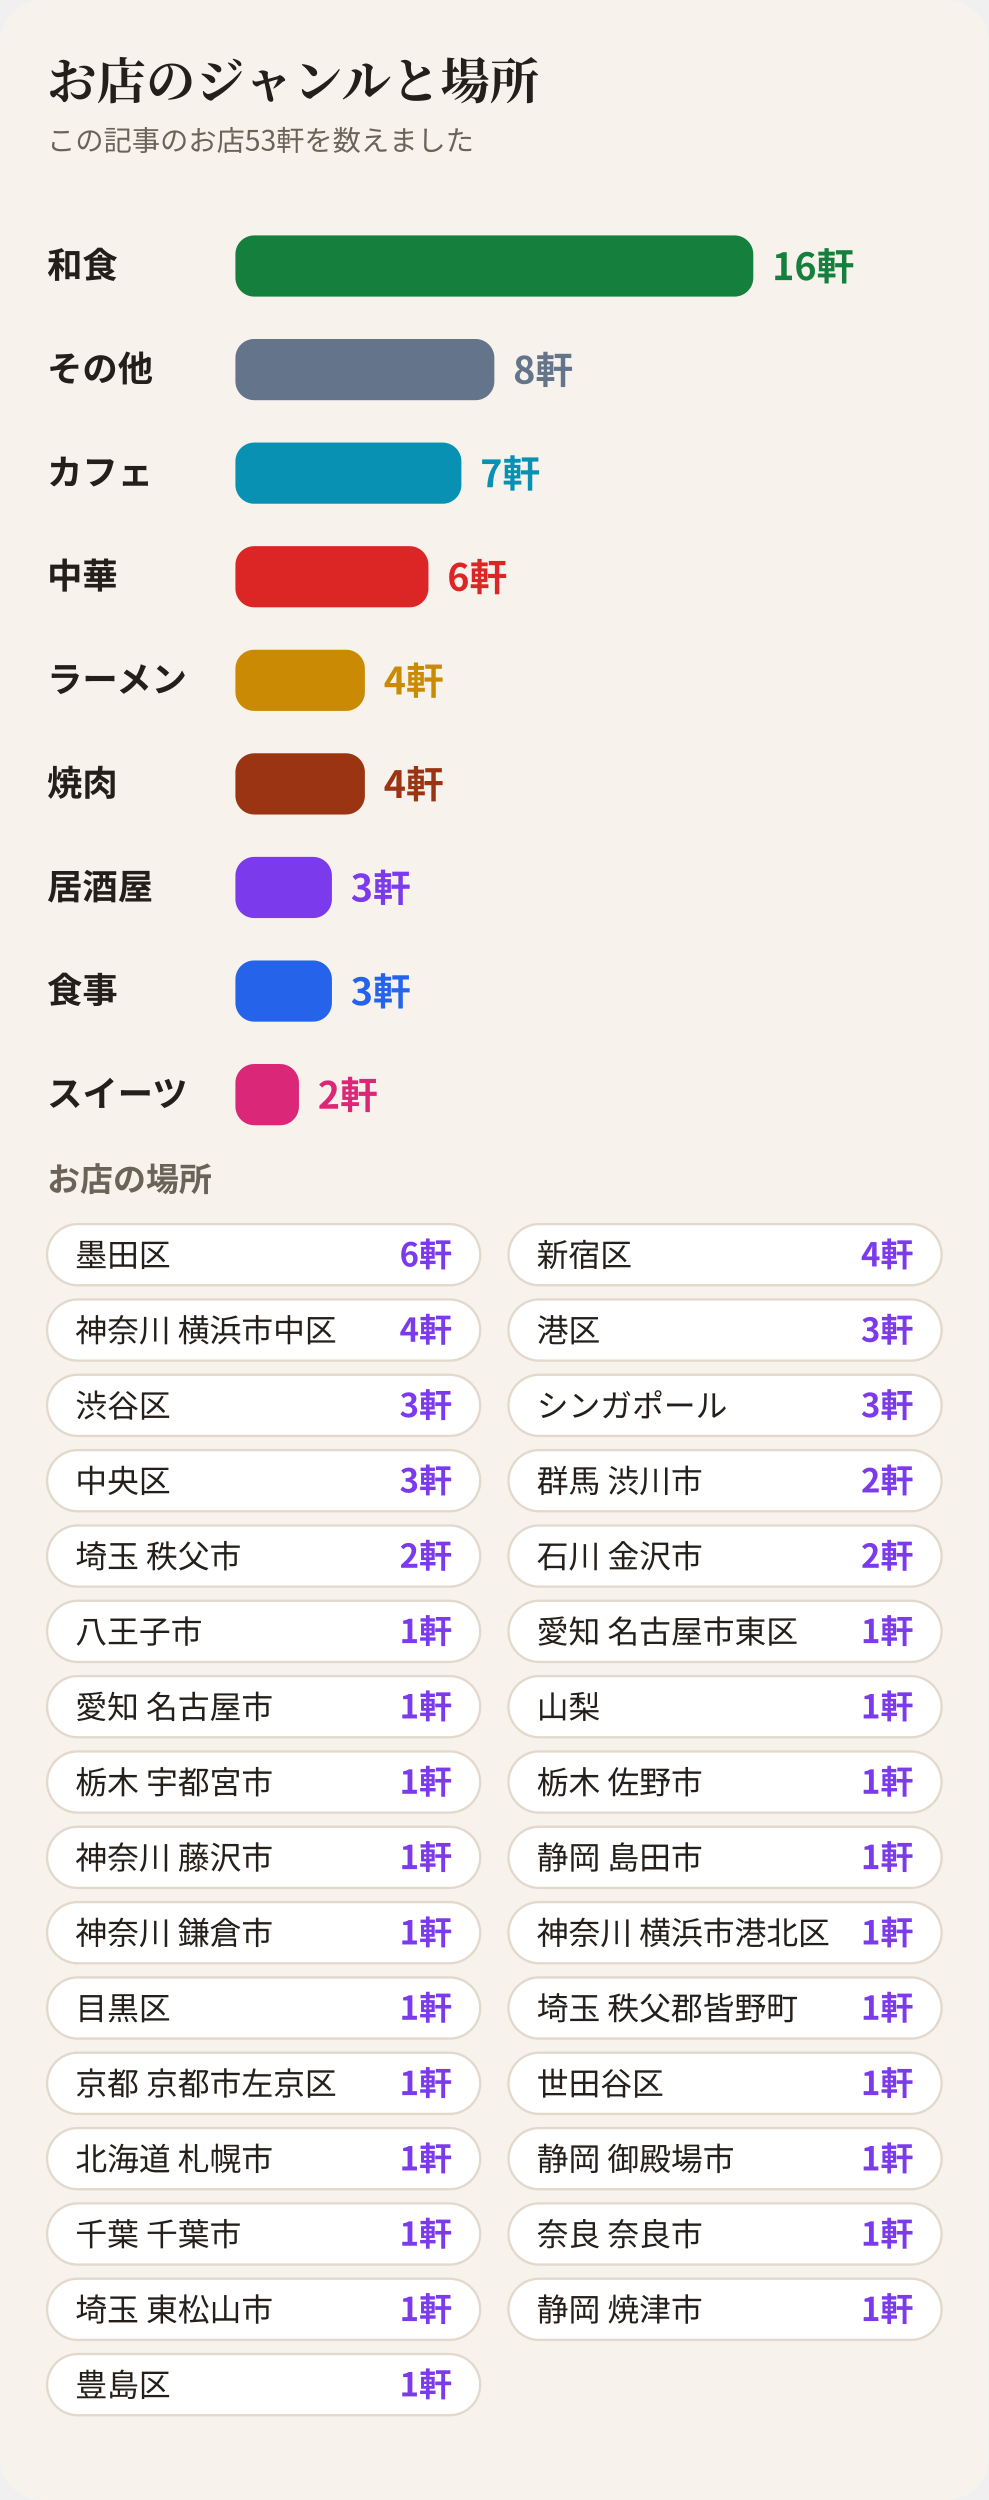
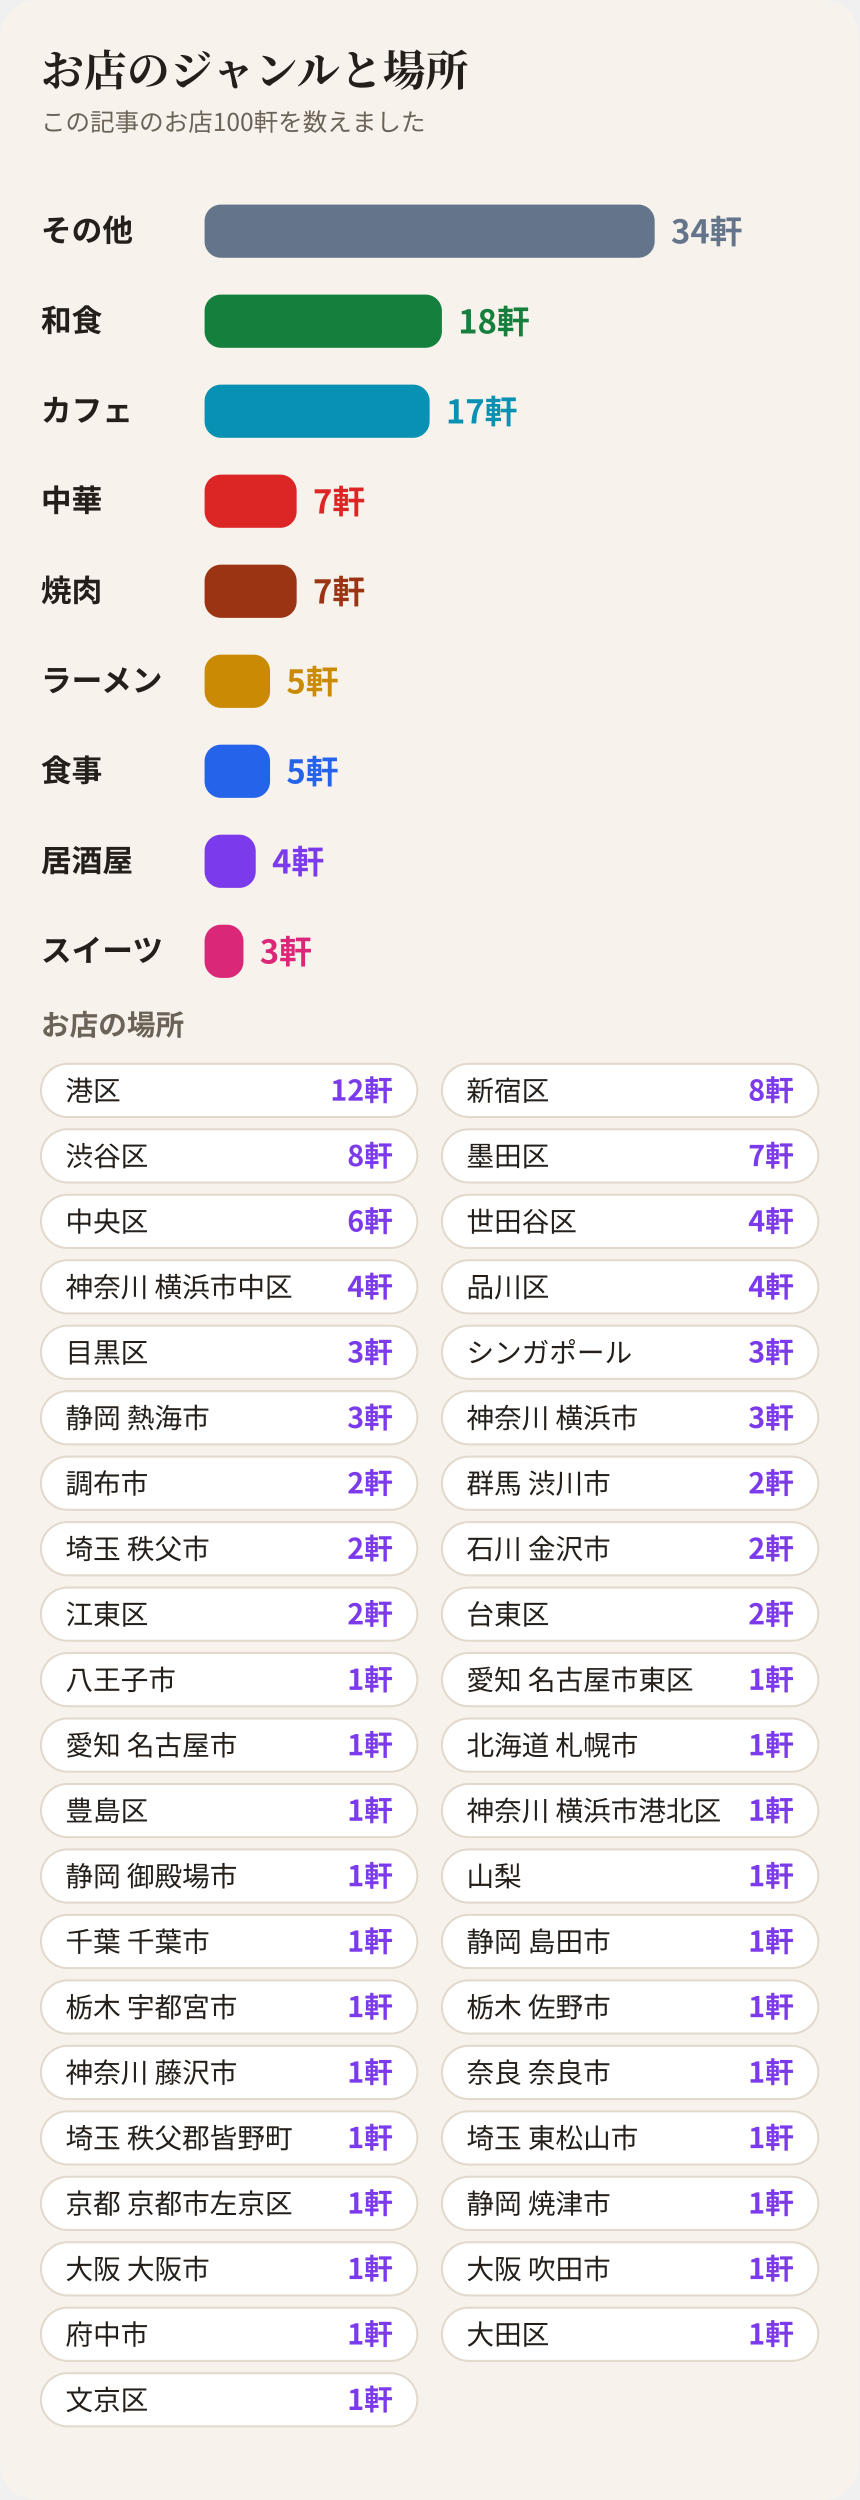
- <svg xmlns="http://www.w3.org/2000/svg" viewBox="0 0 420 1062" width="420" height="1062" font-family="'Hiragino Sans','Noto Sans CJK JP','Noto Sans JP',sans-serif">
-   <rect width="420" height="1062" rx="18" fill="#F7F3EC" />
+ <svg xmlns="http://www.w3.org/2000/svg" viewBox="0 0 420 1222" width="420" height="1222" font-family="'Hiragino Sans','Noto Sans CJK JP','Noto Sans JP',sans-serif">
+   <rect width="420" height="1222" rx="18" fill="#F7F3EC" />
  <text x="20" y="42" font-size="21" font-weight="800" fill="#241F1A" font-family="'Hiragino Mincho ProN','Noto Serif CJK JP','Noto Serif JP',serif">お店のジャンルと場所</text>
-   <text x="20" y="64" font-size="12" fill="#6B6258">この記事のお店53軒を数えました</text>
-   <text x="20" y="118" font-size="15" font-weight="700" fill="#241F1A">和食</text>
-   <rect x="100" y="100" width="220" height="26" rx="8" fill="#15803d" />
-   <text x="328" y="119" font-size="16" font-weight="800" fill="#15803d">16軒</text>
-   <text x="20" y="162" font-size="15" font-weight="700" fill="#241F1A">その他</text>
-   <rect x="100" y="144" width="110" height="26" rx="8" fill="#64748b" />
-   <text x="218" y="163" font-size="16" font-weight="800" fill="#64748b">8軒</text>
+   <text x="20" y="64" font-size="12" fill="#6B6258">この記事のお店100軒を数えました</text>
+   <text x="20" y="118" font-size="15" font-weight="700" fill="#241F1A">その他</text>
+   <rect x="100" y="100" width="220" height="26" rx="8" fill="#64748b" />
+   <text x="328" y="119" font-size="16" font-weight="800" fill="#64748b">34軒</text>
+   <text x="20" y="162" font-size="15" font-weight="700" fill="#241F1A">和食</text>
+   <rect x="100" y="144" width="116" height="26" rx="8" fill="#15803d" />
+   <text x="224" y="163" font-size="16" font-weight="800" fill="#15803d">18軒</text>
  <text x="20" y="206" font-size="15" font-weight="700" fill="#241F1A">カフェ</text>
-   <rect x="100" y="188" width="96" height="26" rx="8" fill="#0891b2" />
-   <text x="204" y="207" font-size="16" font-weight="800" fill="#0891b2">7軒</text>
+   <rect x="100" y="188" width="110" height="26" rx="8" fill="#0891b2" />
+   <text x="218" y="207" font-size="16" font-weight="800" fill="#0891b2">17軒</text>
  <text x="20" y="250" font-size="15" font-weight="700" fill="#241F1A">中華</text>
-   <rect x="100" y="232" width="82" height="26" rx="8" fill="#dc2626" />
-   <text x="190" y="251" font-size="16" font-weight="800" fill="#dc2626">6軒</text>
-   <text x="20" y="294" font-size="15" font-weight="700" fill="#241F1A">ラーメン</text>
-   <rect x="100" y="276" width="55" height="26" rx="8" fill="#ca8a04" />
-   <text x="163" y="295" font-size="16" font-weight="800" fill="#ca8a04">4軒</text>
-   <text x="20" y="338" font-size="15" font-weight="700" fill="#241F1A">焼肉</text>
-   <rect x="100" y="320" width="55" height="26" rx="8" fill="#9a3412" />
-   <text x="163" y="339" font-size="16" font-weight="800" fill="#9a3412">4軒</text>
-   <text x="20" y="382" font-size="15" font-weight="700" fill="#241F1A">居酒屋</text>
-   <rect x="100" y="364" width="41" height="26" rx="8" fill="#7c3aed" />
-   <text x="149" y="383" font-size="16" font-weight="800" fill="#7c3aed">3軒</text>
-   <text x="20" y="426" font-size="15" font-weight="700" fill="#241F1A">食事</text>
-   <rect x="100" y="408" width="41" height="26" rx="8" fill="#2563eb" />
-   <text x="149" y="427" font-size="16" font-weight="800" fill="#2563eb">3軒</text>
+   <rect x="100" y="232" width="45" height="26" rx="8" fill="#dc2626" />
+   <text x="153" y="251" font-size="16" font-weight="800" fill="#dc2626">7軒</text>
+   <text x="20" y="294" font-size="15" font-weight="700" fill="#241F1A">焼肉</text>
+   <rect x="100" y="276" width="45" height="26" rx="8" fill="#9a3412" />
+   <text x="153" y="295" font-size="16" font-weight="800" fill="#9a3412">7軒</text>
+   <text x="20" y="338" font-size="15" font-weight="700" fill="#241F1A">ラーメン</text>
+   <rect x="100" y="320" width="32" height="26" rx="8" fill="#ca8a04" />
+   <text x="140" y="339" font-size="16" font-weight="800" fill="#ca8a04">5軒</text>
+   <text x="20" y="382" font-size="15" font-weight="700" fill="#241F1A">食事</text>
+   <rect x="100" y="364" width="32" height="26" rx="8" fill="#2563eb" />
+   <text x="140" y="383" font-size="16" font-weight="800" fill="#2563eb">5軒</text>
+   <text x="20" y="426" font-size="15" font-weight="700" fill="#241F1A">居酒屋</text>
+   <rect x="100" y="408" width="25" height="26" rx="8" fill="#7c3aed" />
+   <text x="133" y="427" font-size="16" font-weight="800" fill="#7c3aed">4軒</text>
  <text x="20" y="470" font-size="15" font-weight="700" fill="#241F1A">スイーツ</text>
-   <rect x="100" y="452" width="27" height="26" rx="8" fill="#db2777" />
-   <text x="135" y="471" font-size="16" font-weight="800" fill="#db2777">2軒</text>
+   <rect x="100" y="452" width="19" height="26" rx="8" fill="#db2777" />
+   <text x="127" y="471" font-size="16" font-weight="800" fill="#db2777">3軒</text>
  <text x="20" y="506" font-size="14" font-weight="700" fill="#6B6258">お店の場所</text>
  <rect x="20" y="520" width="184" height="26" rx="13" fill="#fff" stroke="#E2D9CC" />
-   <text x="32" y="538" font-size="13.5" fill="#241F1A">墨田区</text>
-   <text x="192" y="538" font-size="14" font-weight="800" text-anchor="end" fill="#7c3aed">6軒</text>
+   <text x="32" y="538" font-size="13.5" fill="#241F1A">港区</text>
+   <text x="192" y="538" font-size="14" font-weight="800" text-anchor="end" fill="#7c3aed">12軒</text>
  <rect x="216" y="520" width="184" height="26" rx="13" fill="#fff" stroke="#E2D9CC" />
  <text x="228" y="538" font-size="13.5" fill="#241F1A">新宿区</text>
-   <text x="388" y="538" font-size="14" font-weight="800" text-anchor="end" fill="#7c3aed">4軒</text>
+   <text x="388" y="538" font-size="14" font-weight="800" text-anchor="end" fill="#7c3aed">8軒</text>
  <rect x="20" y="552" width="184" height="26" rx="13" fill="#fff" stroke="#E2D9CC" />
-   <text x="32" y="570" font-size="13.5" fill="#241F1A">神奈川 横浜市中区</text>
-   <text x="192" y="570" font-size="14" font-weight="800" text-anchor="end" fill="#7c3aed">4軒</text>
+   <text x="32" y="570" font-size="13.5" fill="#241F1A">渋谷区</text>
+   <text x="192" y="570" font-size="14" font-weight="800" text-anchor="end" fill="#7c3aed">8軒</text>
  <rect x="216" y="552" width="184" height="26" rx="13" fill="#fff" stroke="#E2D9CC" />
-   <text x="228" y="570" font-size="13.5" fill="#241F1A">港区</text>
-   <text x="388" y="570" font-size="14" font-weight="800" text-anchor="end" fill="#7c3aed">3軒</text>
+   <text x="228" y="570" font-size="13.5" fill="#241F1A">墨田区</text>
+   <text x="388" y="570" font-size="14" font-weight="800" text-anchor="end" fill="#7c3aed">7軒</text>
  <rect x="20" y="584" width="184" height="26" rx="13" fill="#fff" stroke="#E2D9CC" />
-   <text x="32" y="602" font-size="13.5" fill="#241F1A">渋谷区</text>
-   <text x="192" y="602" font-size="14" font-weight="800" text-anchor="end" fill="#7c3aed">3軒</text>
+   <text x="32" y="602" font-size="13.5" fill="#241F1A">中央区</text>
+   <text x="192" y="602" font-size="14" font-weight="800" text-anchor="end" fill="#7c3aed">6軒</text>
  <rect x="216" y="584" width="184" height="26" rx="13" fill="#fff" stroke="#E2D9CC" />
-   <text x="228" y="602" font-size="13.5" fill="#241F1A">シンガポール</text>
-   <text x="388" y="602" font-size="14" font-weight="800" text-anchor="end" fill="#7c3aed">3軒</text>
+   <text x="228" y="602" font-size="13.5" fill="#241F1A">世田谷区</text>
+   <text x="388" y="602" font-size="14" font-weight="800" text-anchor="end" fill="#7c3aed">4軒</text>
  <rect x="20" y="616" width="184" height="26" rx="13" fill="#fff" stroke="#E2D9CC" />
-   <text x="32" y="634" font-size="13.5" fill="#241F1A">中央区</text>
-   <text x="192" y="634" font-size="14" font-weight="800" text-anchor="end" fill="#7c3aed">3軒</text>
+   <text x="32" y="634" font-size="13.5" fill="#241F1A">神奈川 横浜市中区</text>
+   <text x="192" y="634" font-size="14" font-weight="800" text-anchor="end" fill="#7c3aed">4軒</text>
  <rect x="216" y="616" width="184" height="26" rx="13" fill="#fff" stroke="#E2D9CC" />
-   <text x="228" y="634" font-size="13.5" fill="#241F1A">群馬 渋川市</text>
-   <text x="388" y="634" font-size="14" font-weight="800" text-anchor="end" fill="#7c3aed">2軒</text>
+   <text x="228" y="634" font-size="13.5" fill="#241F1A">品川区</text>
+   <text x="388" y="634" font-size="14" font-weight="800" text-anchor="end" fill="#7c3aed">4軒</text>
  <rect x="20" y="648" width="184" height="26" rx="13" fill="#fff" stroke="#E2D9CC" />
-   <text x="32" y="666" font-size="13.5" fill="#241F1A">埼玉 秩父市</text>
-   <text x="192" y="666" font-size="14" font-weight="800" text-anchor="end" fill="#7c3aed">2軒</text>
+   <text x="32" y="666" font-size="13.5" fill="#241F1A">目黒区</text>
+   <text x="192" y="666" font-size="14" font-weight="800" text-anchor="end" fill="#7c3aed">3軒</text>
  <rect x="216" y="648" width="184" height="26" rx="13" fill="#fff" stroke="#E2D9CC" />
-   <text x="228" y="666" font-size="13.5" fill="#241F1A">石川 金沢市</text>
-   <text x="388" y="666" font-size="14" font-weight="800" text-anchor="end" fill="#7c3aed">2軒</text>
+   <text x="228" y="666" font-size="13.5" fill="#241F1A">シンガポール</text>
+   <text x="388" y="666" font-size="14" font-weight="800" text-anchor="end" fill="#7c3aed">3軒</text>
  <rect x="20" y="680" width="184" height="26" rx="13" fill="#fff" stroke="#E2D9CC" />
-   <text x="32" y="698" font-size="13.5" fill="#241F1A">八王子市</text>
-   <text x="192" y="698" font-size="14" font-weight="800" text-anchor="end" fill="#7c3aed">1軒</text>
+   <text x="32" y="698" font-size="13.5" fill="#241F1A">静岡 熱海市</text>
+   <text x="192" y="698" font-size="14" font-weight="800" text-anchor="end" fill="#7c3aed">3軒</text>
  <rect x="216" y="680" width="184" height="26" rx="13" fill="#fff" stroke="#E2D9CC" />
-   <text x="228" y="698" font-size="13.5" fill="#241F1A">愛知 名古屋市東区</text>
-   <text x="388" y="698" font-size="14" font-weight="800" text-anchor="end" fill="#7c3aed">1軒</text>
+   <text x="228" y="698" font-size="13.5" fill="#241F1A">神奈川 横浜市</text>
+   <text x="388" y="698" font-size="14" font-weight="800" text-anchor="end" fill="#7c3aed">3軒</text>
  <rect x="20" y="712" width="184" height="26" rx="13" fill="#fff" stroke="#E2D9CC" />
-   <text x="32" y="730" font-size="13.5" fill="#241F1A">愛知 名古屋市</text>
-   <text x="192" y="730" font-size="14" font-weight="800" text-anchor="end" fill="#7c3aed">1軒</text>
+   <text x="32" y="730" font-size="13.5" fill="#241F1A">調布市</text>
+   <text x="192" y="730" font-size="14" font-weight="800" text-anchor="end" fill="#7c3aed">2軒</text>
  <rect x="216" y="712" width="184" height="26" rx="13" fill="#fff" stroke="#E2D9CC" />
-   <text x="228" y="730" font-size="13.5" fill="#241F1A">山梨</text>
-   <text x="388" y="730" font-size="14" font-weight="800" text-anchor="end" fill="#7c3aed">1軒</text>
+   <text x="228" y="730" font-size="13.5" fill="#241F1A">群馬 渋川市</text>
+   <text x="388" y="730" font-size="14" font-weight="800" text-anchor="end" fill="#7c3aed">2軒</text>
  <rect x="20" y="744" width="184" height="26" rx="13" fill="#fff" stroke="#E2D9CC" />
-   <text x="32" y="762" font-size="13.5" fill="#241F1A">栃木 宇都宮市</text>
-   <text x="192" y="762" font-size="14" font-weight="800" text-anchor="end" fill="#7c3aed">1軒</text>
+   <text x="32" y="762" font-size="13.5" fill="#241F1A">埼玉 秩父市</text>
+   <text x="192" y="762" font-size="14" font-weight="800" text-anchor="end" fill="#7c3aed">2軒</text>
  <rect x="216" y="744" width="184" height="26" rx="13" fill="#fff" stroke="#E2D9CC" />
-   <text x="228" y="762" font-size="13.5" fill="#241F1A">栃木 佐野市</text>
-   <text x="388" y="762" font-size="14" font-weight="800" text-anchor="end" fill="#7c3aed">1軒</text>
+   <text x="228" y="762" font-size="13.5" fill="#241F1A">石川 金沢市</text>
+   <text x="388" y="762" font-size="14" font-weight="800" text-anchor="end" fill="#7c3aed">2軒</text>
  <rect x="20" y="776" width="184" height="26" rx="13" fill="#fff" stroke="#E2D9CC" />
-   <text x="32" y="794" font-size="13.5" fill="#241F1A">神奈川 藤沢市</text>
-   <text x="192" y="794" font-size="14" font-weight="800" text-anchor="end" fill="#7c3aed">1軒</text>
+   <text x="32" y="794" font-size="13.5" fill="#241F1A">江東区</text>
+   <text x="192" y="794" font-size="14" font-weight="800" text-anchor="end" fill="#7c3aed">2軒</text>
  <rect x="216" y="776" width="184" height="26" rx="13" fill="#fff" stroke="#E2D9CC" />
-   <text x="228" y="794" font-size="13.5" fill="#241F1A">静岡 島田市</text>
-   <text x="388" y="794" font-size="14" font-weight="800" text-anchor="end" fill="#7c3aed">1軒</text>
+   <text x="228" y="794" font-size="13.5" fill="#241F1A">台東区</text>
+   <text x="388" y="794" font-size="14" font-weight="800" text-anchor="end" fill="#7c3aed">2軒</text>
  <rect x="20" y="808" width="184" height="26" rx="13" fill="#fff" stroke="#E2D9CC" />
-   <text x="32" y="826" font-size="13.5" fill="#241F1A">神奈川 鎌倉市</text>
+   <text x="32" y="826" font-size="13.5" fill="#241F1A">八王子市</text>
  <text x="192" y="826" font-size="14" font-weight="800" text-anchor="end" fill="#7c3aed">1軒</text>
  <rect x="216" y="808" width="184" height="26" rx="13" fill="#fff" stroke="#E2D9CC" />
-   <text x="228" y="826" font-size="13.5" fill="#241F1A">神奈川 横浜市港北区</text>
+   <text x="228" y="826" font-size="13.5" fill="#241F1A">愛知 名古屋市東区</text>
  <text x="388" y="826" font-size="14" font-weight="800" text-anchor="end" fill="#7c3aed">1軒</text>
  <rect x="20" y="840" width="184" height="26" rx="13" fill="#fff" stroke="#E2D9CC" />
-   <text x="32" y="858" font-size="13.5" fill="#241F1A">目黒区</text>
+   <text x="32" y="858" font-size="13.5" fill="#241F1A">愛知 名古屋市</text>
  <text x="192" y="858" font-size="14" font-weight="800" text-anchor="end" fill="#7c3aed">1軒</text>
  <rect x="216" y="840" width="184" height="26" rx="13" fill="#fff" stroke="#E2D9CC" />
-   <text x="228" y="858" font-size="13.5" fill="#241F1A">埼玉 秩父郡皆野町</text>
+   <text x="228" y="858" font-size="13.5" fill="#241F1A">北海道 札幌市</text>
  <text x="388" y="858" font-size="14" font-weight="800" text-anchor="end" fill="#7c3aed">1軒</text>
  <rect x="20" y="872" width="184" height="26" rx="13" fill="#fff" stroke="#E2D9CC" />
-   <text x="32" y="890" font-size="13.5" fill="#241F1A">京都 京都市左京区</text>
+   <text x="32" y="890" font-size="13.5" fill="#241F1A">豊島区</text>
  <text x="192" y="890" font-size="14" font-weight="800" text-anchor="end" fill="#7c3aed">1軒</text>
  <rect x="216" y="872" width="184" height="26" rx="13" fill="#fff" stroke="#E2D9CC" />
-   <text x="228" y="890" font-size="13.5" fill="#241F1A">世田谷区</text>
+   <text x="228" y="890" font-size="13.5" fill="#241F1A">神奈川 横浜市港北区</text>
  <text x="388" y="890" font-size="14" font-weight="800" text-anchor="end" fill="#7c3aed">1軒</text>
  <rect x="20" y="904" width="184" height="26" rx="13" fill="#fff" stroke="#E2D9CC" />
-   <text x="32" y="922" font-size="13.5" fill="#241F1A">北海道 札幌市</text>
+   <text x="32" y="922" font-size="13.5" fill="#241F1A">静岡 御殿場市</text>
  <text x="192" y="922" font-size="14" font-weight="800" text-anchor="end" fill="#7c3aed">1軒</text>
  <rect x="216" y="904" width="184" height="26" rx="13" fill="#fff" stroke="#E2D9CC" />
-   <text x="228" y="922" font-size="13.5" fill="#241F1A">静岡 御殿場市</text>
+   <text x="228" y="922" font-size="13.5" fill="#241F1A">山梨</text>
  <text x="388" y="922" font-size="14" font-weight="800" text-anchor="end" fill="#7c3aed">1軒</text>
  <rect x="20" y="936" width="184" height="26" rx="13" fill="#fff" stroke="#E2D9CC" />
  <text x="32" y="954" font-size="13.5" fill="#241F1A">千葉 千葉市</text>
  <text x="192" y="954" font-size="14" font-weight="800" text-anchor="end" fill="#7c3aed">1軒</text>
  <rect x="216" y="936" width="184" height="26" rx="13" fill="#fff" stroke="#E2D9CC" />
-   <text x="228" y="954" font-size="13.5" fill="#241F1A">奈良 奈良市</text>
+   <text x="228" y="954" font-size="13.5" fill="#241F1A">静岡 島田市</text>
  <text x="388" y="954" font-size="14" font-weight="800" text-anchor="end" fill="#7c3aed">1軒</text>
  <rect x="20" y="968" width="184" height="26" rx="13" fill="#fff" stroke="#E2D9CC" />
-   <text x="32" y="986" font-size="13.5" fill="#241F1A">埼玉 東松山市</text>
+   <text x="32" y="986" font-size="13.5" fill="#241F1A">栃木 宇都宮市</text>
  <text x="192" y="986" font-size="14" font-weight="800" text-anchor="end" fill="#7c3aed">1軒</text>
  <rect x="216" y="968" width="184" height="26" rx="13" fill="#fff" stroke="#E2D9CC" />
-   <text x="228" y="986" font-size="13.5" fill="#241F1A">静岡 焼津市</text>
+   <text x="228" y="986" font-size="13.5" fill="#241F1A">栃木 佐野市</text>
  <text x="388" y="986" font-size="14" font-weight="800" text-anchor="end" fill="#7c3aed">1軒</text>
  <rect x="20" y="1000" width="184" height="26" rx="13" fill="#fff" stroke="#E2D9CC" />
-   <text x="32" y="1018" font-size="13.5" fill="#241F1A">豊島区</text>
+   <text x="32" y="1018" font-size="13.5" fill="#241F1A">神奈川 藤沢市</text>
  <text x="192" y="1018" font-size="14" font-weight="800" text-anchor="end" fill="#7c3aed">1軒</text>
+   <rect x="216" y="1000" width="184" height="26" rx="13" fill="#fff" stroke="#E2D9CC" />
+   <text x="228" y="1018" font-size="13.5" fill="#241F1A">奈良 奈良市</text>
+   <text x="388" y="1018" font-size="14" font-weight="800" text-anchor="end" fill="#7c3aed">1軒</text>
+   <rect x="20" y="1032" width="184" height="26" rx="13" fill="#fff" stroke="#E2D9CC" />
+   <text x="32" y="1050" font-size="13.5" fill="#241F1A">埼玉 秩父郡皆野町</text>
+   <text x="192" y="1050" font-size="14" font-weight="800" text-anchor="end" fill="#7c3aed">1軒</text>
+   <rect x="216" y="1032" width="184" height="26" rx="13" fill="#fff" stroke="#E2D9CC" />
+   <text x="228" y="1050" font-size="13.5" fill="#241F1A">埼玉 東松山市</text>
+   <text x="388" y="1050" font-size="14" font-weight="800" text-anchor="end" fill="#7c3aed">1軒</text>
+   <rect x="20" y="1064" width="184" height="26" rx="13" fill="#fff" stroke="#E2D9CC" />
+   <text x="32" y="1082" font-size="13.5" fill="#241F1A">京都 京都市左京区</text>
+   <text x="192" y="1082" font-size="14" font-weight="800" text-anchor="end" fill="#7c3aed">1軒</text>
+   <rect x="216" y="1064" width="184" height="26" rx="13" fill="#fff" stroke="#E2D9CC" />
+   <text x="228" y="1082" font-size="13.5" fill="#241F1A">静岡 焼津市</text>
+   <text x="388" y="1082" font-size="14" font-weight="800" text-anchor="end" fill="#7c3aed">1軒</text>
+   <rect x="20" y="1096" width="184" height="26" rx="13" fill="#fff" stroke="#E2D9CC" />
+   <text x="32" y="1114" font-size="13.5" fill="#241F1A">大阪 大阪市</text>
+   <text x="192" y="1114" font-size="14" font-weight="800" text-anchor="end" fill="#7c3aed">1軒</text>
+   <rect x="216" y="1096" width="184" height="26" rx="13" fill="#fff" stroke="#E2D9CC" />
+   <text x="228" y="1114" font-size="13.5" fill="#241F1A">大阪 吹田市</text>
+   <text x="388" y="1114" font-size="14" font-weight="800" text-anchor="end" fill="#7c3aed">1軒</text>
+   <rect x="20" y="1128" width="184" height="26" rx="13" fill="#fff" stroke="#E2D9CC" />
+   <text x="32" y="1146" font-size="13.5" fill="#241F1A">府中市</text>
+   <text x="192" y="1146" font-size="14" font-weight="800" text-anchor="end" fill="#7c3aed">1軒</text>
+   <rect x="216" y="1128" width="184" height="26" rx="13" fill="#fff" stroke="#E2D9CC" />
+   <text x="228" y="1146" font-size="13.5" fill="#241F1A">大田区</text>
+   <text x="388" y="1146" font-size="14" font-weight="800" text-anchor="end" fill="#7c3aed">1軒</text>
+   <rect x="20" y="1160" width="184" height="26" rx="13" fill="#fff" stroke="#E2D9CC" />
+   <text x="32" y="1178" font-size="13.5" fill="#241F1A">文京区</text>
+   <text x="192" y="1178" font-size="14" font-weight="800" text-anchor="end" fill="#7c3aed">1軒</text>
</svg>
